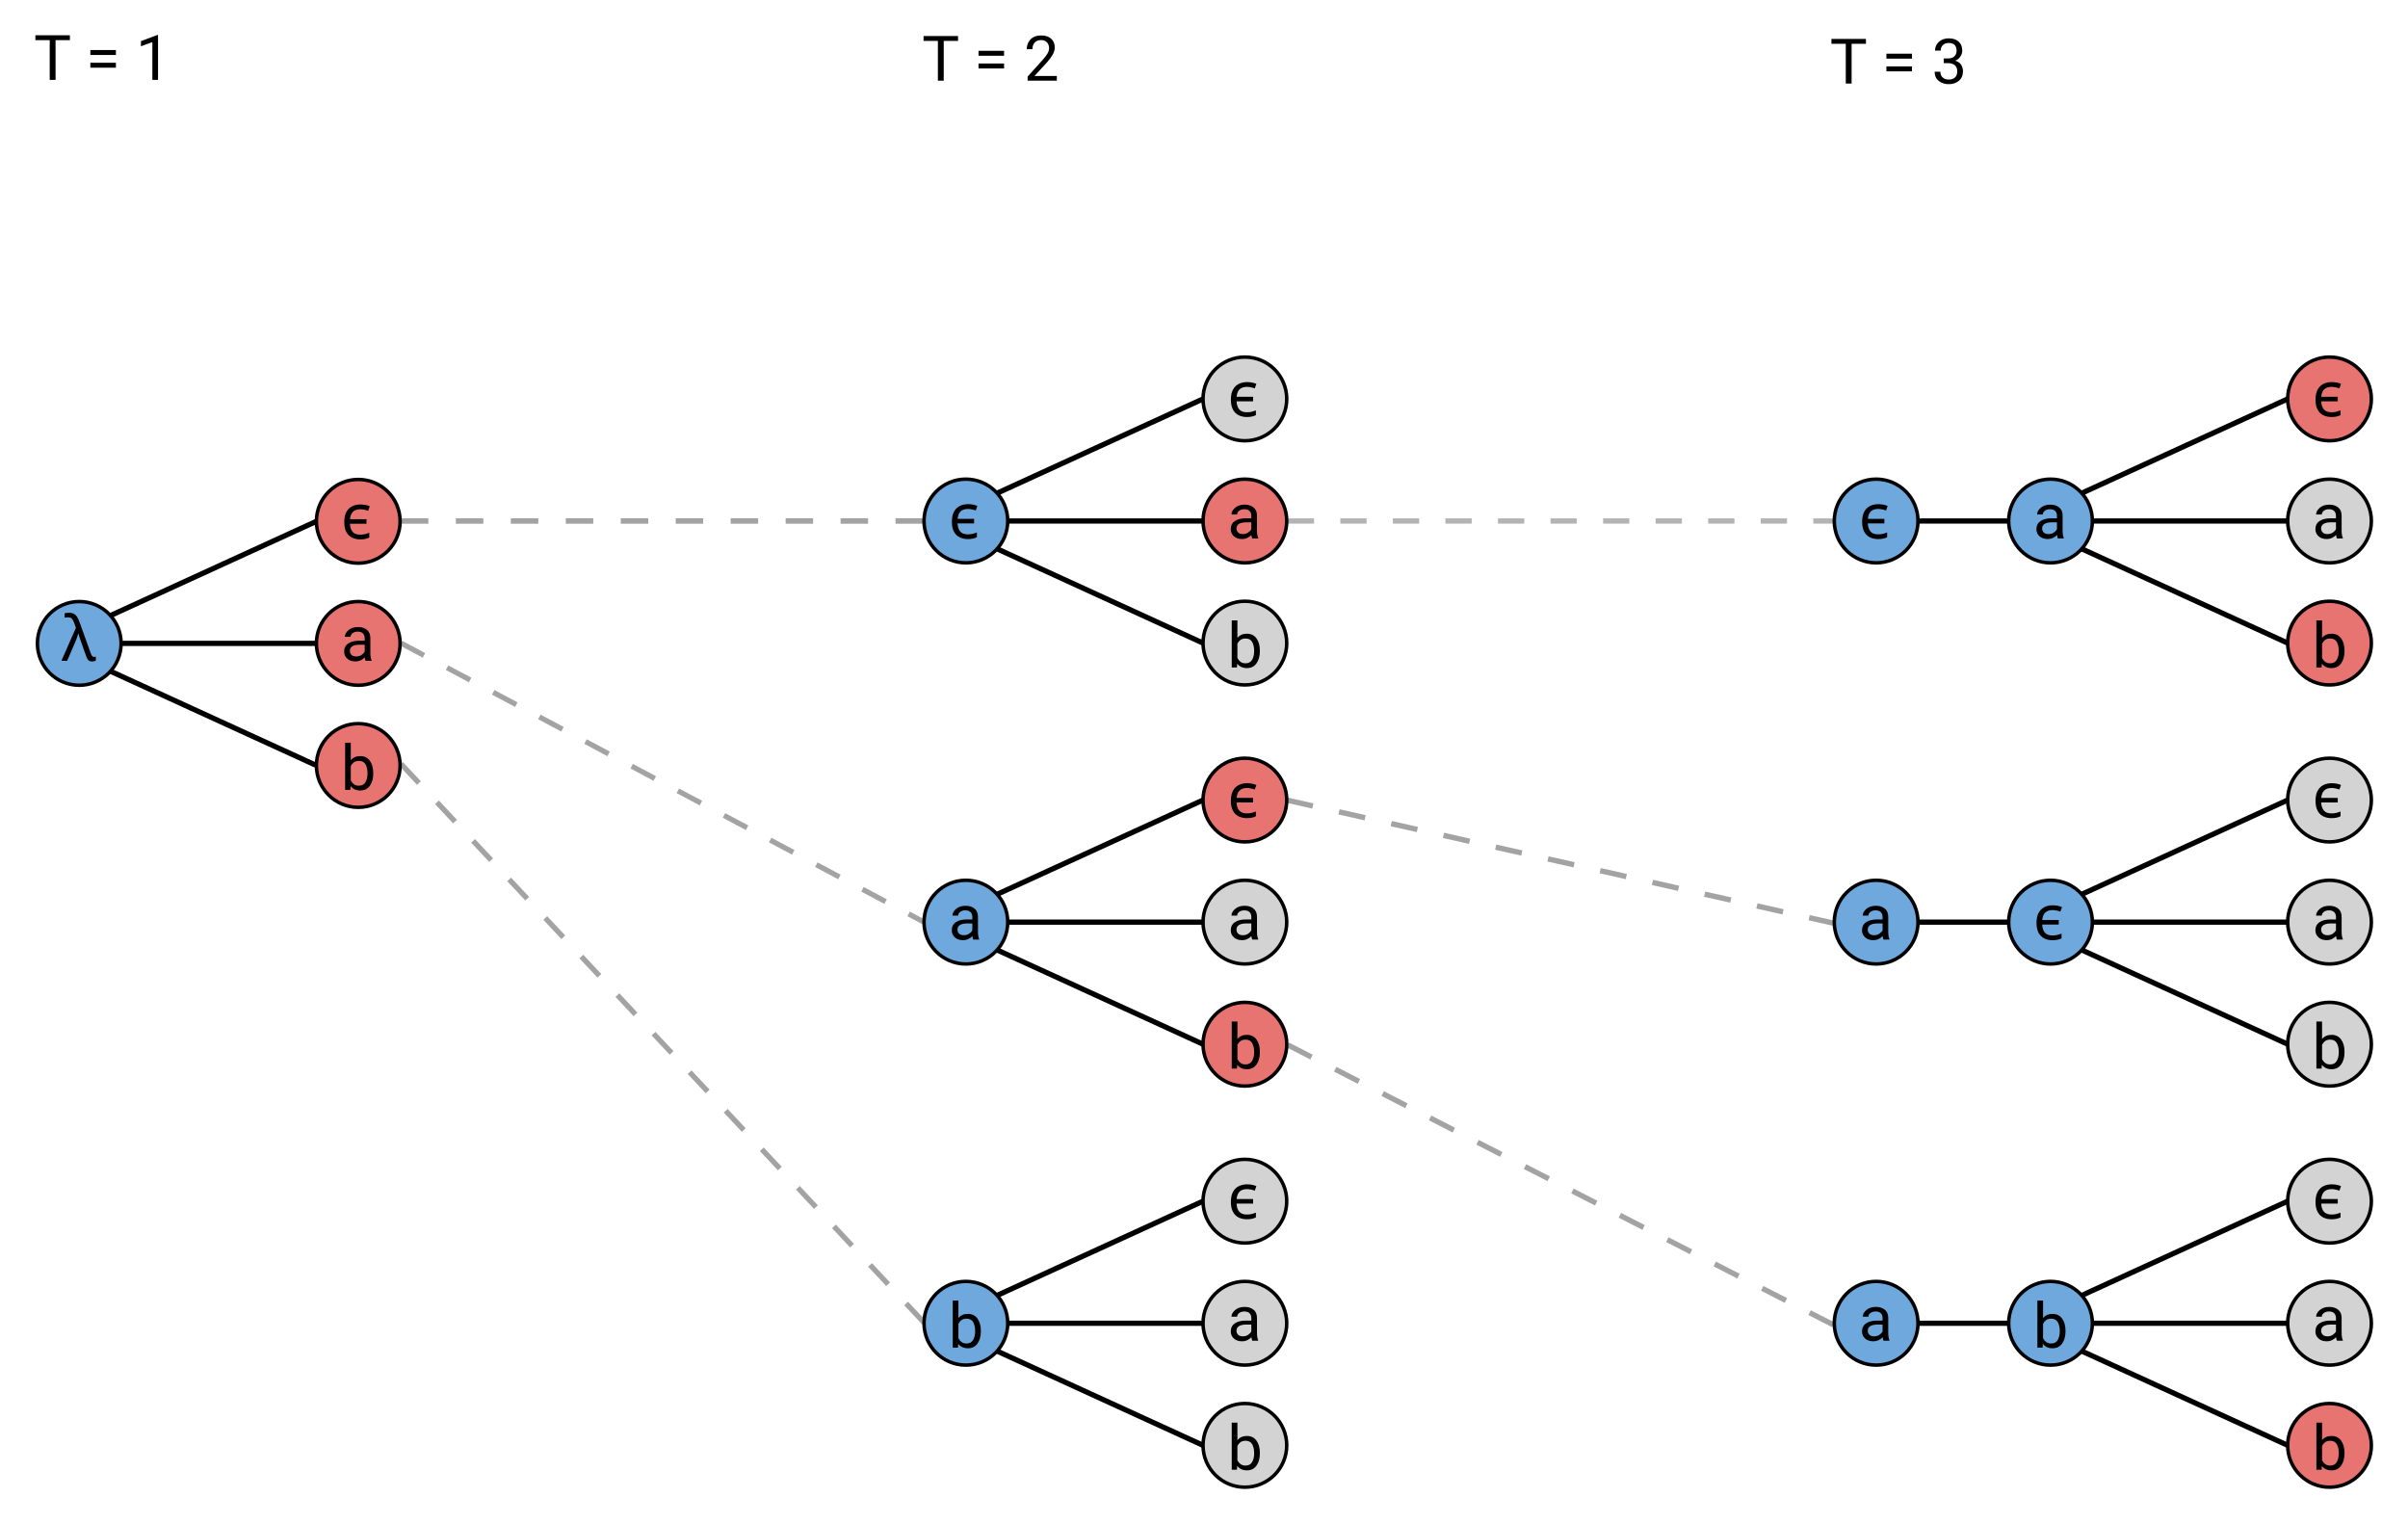
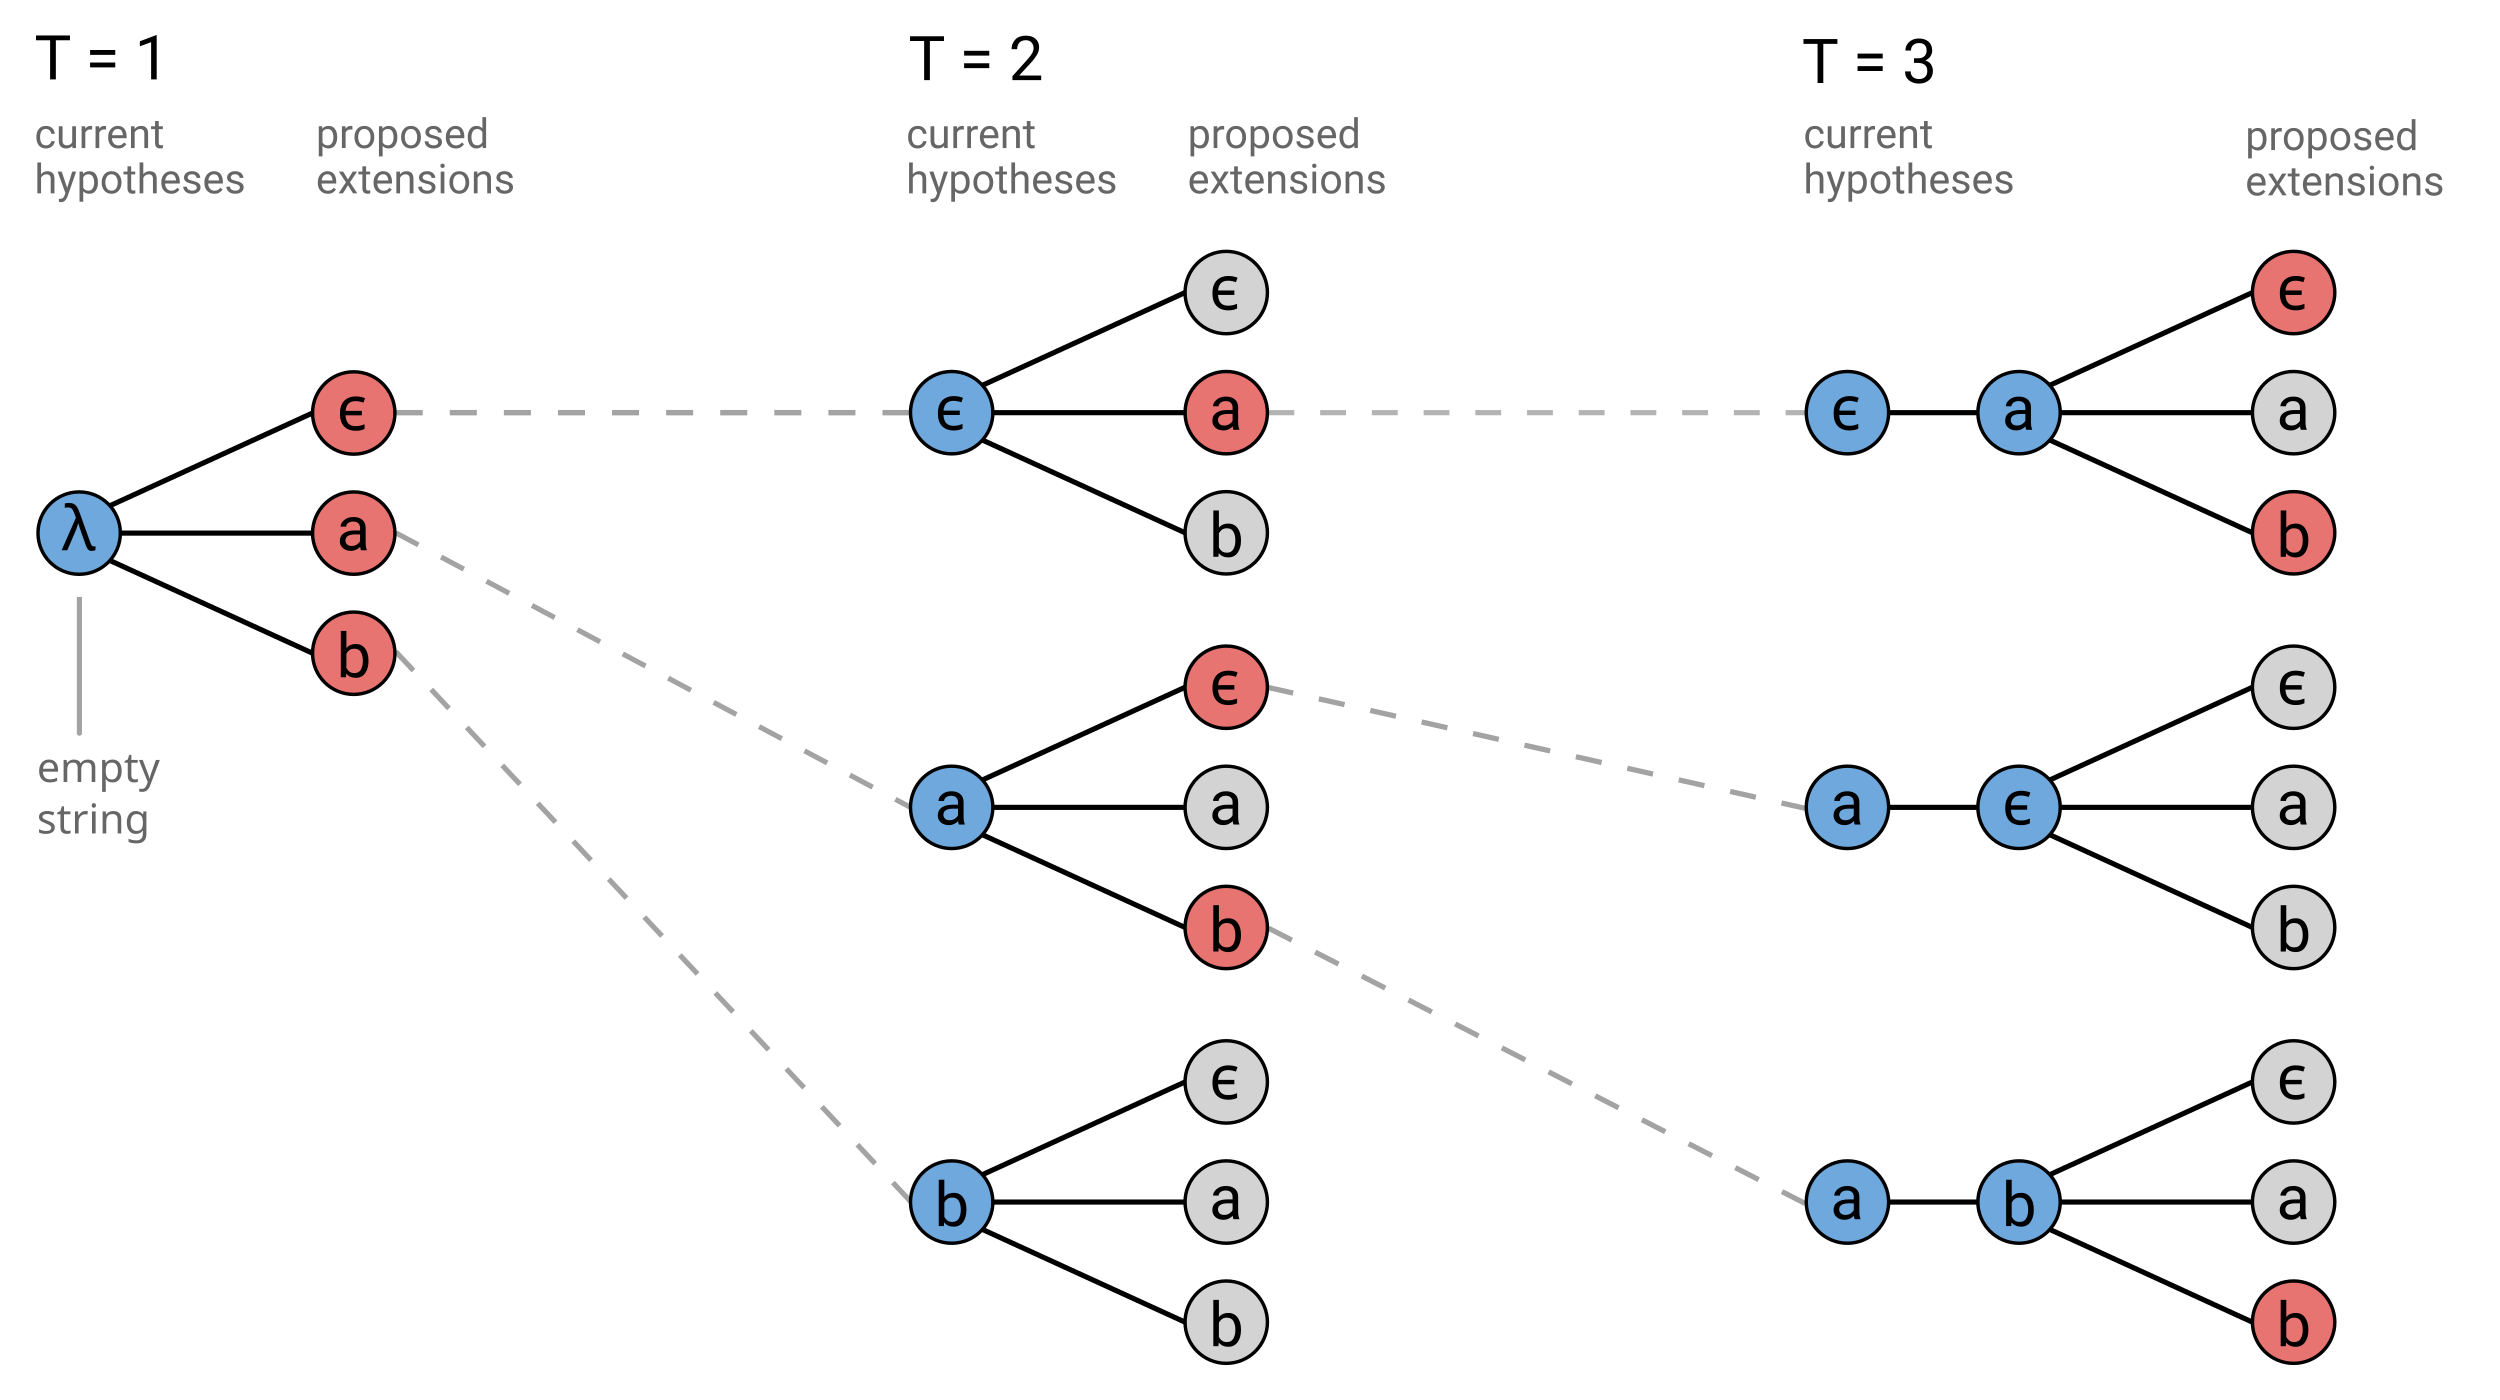
- <svg xmlns="http://www.w3.org/2000/svg" height="436.864" width="690.446" id="svg" version="1.1">
-   <defs id="defs159" />
-   <style>
+ <svg xmlns="http://www.w3.org/2000/svg" height="407.74" width="728.422" id="svg" version="1.1">
+   <defs id="defs159">
+     <style id="style3">
    svg {
      font: 400 16px/1.55em -apple-system, BlinkMacSystemFont, "Roboto", Helvetica, sans-serif;
    }
+     .caption {
+       font-size: 12px;
+       fill: rgba(0,0,0,0.6);
+     }
  </style>
-   <g id="g5051" transform="translate(224.9459,94.3641)">
+   </defs>
+   <g id="g5051" transform="translate(225.2886,65.24)">
    <path style="fill:none;stroke:#a3a3a3;stroke-width:1.529;stroke-linecap:butt;stroke-linejoin:miter;stroke-miterlimit:4;stroke-dasharray:7.644, 7.644;stroke-dashoffset:0;stroke-opacity:1" d="m 144.304,205.203 158.461,81.289 v 0" id="path935" />
    <path style="fill:none;stroke:#a3a3a3;stroke-width:1.535;stroke-linecap:butt;stroke-linejoin:miter;stroke-miterlimit:4;stroke-dasharray:7.677, 7.677;stroke-dashoffset:0;stroke-opacity:1" d="M 144.004,135.016 302.904,170.783" id="path933" />
    <path style="fill:none;stroke:#b3b3b3;stroke-width:1.507;stroke-linecap:butt;stroke-linejoin:miter;stroke-miterlimit:4;stroke-dasharray:7.534, 7.534;stroke-dashoffset:0;stroke-opacity:1" d="m 144.3,55 h 156.4 v 0" id="path931" />
    <path style="fill:none;stroke:#a3a3a3;stroke-width:1.514;stroke-linecap:butt;stroke-linejoin:miter;stroke-miterlimit:4;stroke-dasharray:7.57, 7.57;stroke-dashoffset:0;stroke-opacity:1" d="M -109.995,124.6 41.299,286.196 v 0" id="path941" />
    <path style="fill:none;stroke:#a3a3a3;stroke-width:1.5;stroke-linecap:butt;stroke-linejoin:miter;stroke-miterlimit:4;stroke-dasharray:7.5, 7.5;stroke-dashoffset:0;stroke-opacity:1" d="m -110,90 150,80 v 0" id="path939" />
    <path style="fill:none;stroke:#a3a3a3;stroke-width:1.576;stroke-linecap:butt;stroke-linejoin:miter;stroke-miterlimit:4;stroke-dasharray:7.88, 7.88;stroke-dashoffset:0;stroke-opacity:1" d="M -110,55 H 55.6 v 0" id="path937" />
    <g transform="translate(83,-10)" id="g3974">
      <circle style="fill:#6fa8dc;stroke:#000000;stroke-width:1" cx="230" cy="65" r="12" id="circle50" />
-       <text style="font-family:STIXGeneral-Italic;" x="225" y="70" font-size="18px" id="text52">ϵ</text>
+       <text style="font-size:18px;font-family:STIXGeneral-Italic" x="225" y="70" font-size="18px" id="text52">ϵ</text>
      <circle style="fill:#6fa8dc;stroke:#000000;stroke-width:1" cx="280" cy="65" r="12" id="circle54" />
-       <text x="275" y="70" font-size="18px" id="text56">a</text>
+       <text x="275" y="70" font-size="18px" id="text56" style="font-size:18px">a</text>
      <circle style="fill:#6fa8dc;stroke:#000000;stroke-width:1" cx="230" cy="180" r="12" id="circle58" />
-       <text x="225" y="185" font-size="18px" id="text60">a</text>
+       <text x="225" y="185" font-size="18px" id="text60" style="font-size:18px">a</text>
      <circle style="fill:#6fa8dc;stroke:#000000;stroke-width:1" cx="280" cy="180" r="12" id="circle62" />
-       <text style="font-family:STIXGeneral-Italic;" x="275" y="185" font-size="18px" id="text64">ϵ</text>
+       <text style="font-size:18px;font-family:STIXGeneral-Italic" x="275" y="185" font-size="18px" id="text64">ϵ</text>
      <circle style="fill:#6fa8dc;stroke:#000000;stroke-width:1" cx="230" cy="295" r="12" id="circle66" />
-       <text x="225" y="300" font-size="18px" id="text68">a</text>
+       <text x="225" y="300" font-size="18px" id="text68" style="font-size:18px">a</text>
      <circle style="fill:#6fa8dc;stroke:#000000;stroke-width:1" cx="280" cy="295" r="12" id="circle70" />
-       <text x="275" y="302" font-size="18px" id="text72">b</text>
+       <text x="275" y="302" font-size="18px" id="text72" style="font-size:18px">b</text>
      <circle style="fill:#e77471;stroke:#000000;stroke-width:1" cx="360" cy="30" r="12" id="circle74" />
-       <text style="font-family:STIXGeneral-Italic;" x="355" y="35" font-size="18px" id="text76">ϵ</text>
+       <text style="font-size:18px;font-family:STIXGeneral-Italic" x="355" y="35" font-size="18px" id="text76">ϵ</text>
      <circle style="fill:#d3d3d3;stroke:#000000;stroke-width:1" cx="360" cy="65" r="12" id="circle78" />
-       <text x="355" y="70" font-size="18px" id="text80">a</text>
+       <text x="355" y="70" font-size="18px" id="text80" style="font-size:18px">a</text>
      <circle style="fill:#e77471;stroke:#000000;stroke-width:1" cx="360" cy="100" r="12" id="circle82" />
-       <text x="355" y="107" font-size="18px" id="text84">b</text>
+       <text x="355" y="107" font-size="18px" id="text84" style="font-size:18px">b</text>
      <circle style="fill:#d3d3d3;stroke:#000000;stroke-width:1" cx="360" cy="145" r="12" id="circle86" />
-       <text style="font-family:STIXGeneral-Italic;" x="355" y="150" font-size="18px" id="text88">ϵ</text>
+       <text style="font-size:18px;font-family:STIXGeneral-Italic" x="355" y="150" font-size="18px" id="text88">ϵ</text>
      <circle style="fill:#d3d3d3;stroke:#000000;stroke-width:1" cx="360" cy="180" r="12" id="circle90" />
-       <text x="355" y="185" font-size="18px" id="text92">a</text>
+       <text x="355" y="185" font-size="18px" id="text92" style="font-size:18px">a</text>
      <circle style="fill:#d3d3d3;stroke:#000000;stroke-width:1" cx="360" cy="215" r="12" id="circle94" />
-       <text x="355" y="222" font-size="18px" id="text96">b</text>
+       <text x="355" y="222" font-size="18px" id="text96" style="font-size:18px">b</text>
      <circle style="fill:#d3d3d3;stroke:#000000;stroke-width:1" cx="360" cy="260" r="12" id="circle98" />
-       <text style="font-family:STIXGeneral-Italic;" x="355" y="265" font-size="18px" id="text100">ϵ</text>
+       <text style="font-size:18px;font-family:STIXGeneral-Italic" x="355" y="265" font-size="18px" id="text100">ϵ</text>
      <circle style="fill:#d3d3d3;stroke:#000000;stroke-width:1" cx="360" cy="295" r="12" id="circle102" />
-       <text x="355" y="300" font-size="18px" id="text104">a</text>
+       <text x="355" y="300" font-size="18px" id="text104" style="font-size:18px">a</text>
      <circle style="fill:#e77471;stroke:#000000;stroke-width:1" cx="360" cy="330" r="12" id="circle106" />
-       <text x="355" y="337" font-size="18px" id="text108">b</text>
+       <text x="355" y="337" font-size="18px" id="text108" style="font-size:18px">b</text>
      <line style="stroke:#000000;stroke-width:1.5" x1="242" y1="65" x2="268" y2="65" id="line132" />
      <line style="stroke:#000000;stroke-width:1.5" x1="242" y1="180" x2="268" y2="180" id="line134" />
      <line style="stroke:#000000;stroke-width:1.5" x1="242" y1="295" x2="268" y2="295" id="line136" />
      <line style="stroke:#000000;stroke-width:1.5" x1="289" y1="57" x2="348" y2="30" id="line138" />
      <line style="stroke:#000000;stroke-width:1.5" x1="292" y1="65" x2="348" y2="65" id="line140" />
      <line style="stroke:#000000;stroke-width:1.5" x1="289" y1="73" x2="348" y2="100" id="line142" />
      <line style="stroke:#000000;stroke-width:1.5" x1="289" y1="172" x2="348" y2="145" id="line144" />
      <line style="stroke:#000000;stroke-width:1.5" x1="292" y1="180" x2="348" y2="180" id="line146" />
      <line style="stroke:#000000;stroke-width:1.5" x1="289" y1="188" x2="348" y2="215" id="line148" />
      <line style="stroke:#000000;stroke-width:1.5" x1="289" y1="287" x2="348" y2="260" id="line150" />
      <line style="stroke:#000000;stroke-width:1.5" x1="292" y1="295" x2="348" y2="295" id="line152" />
      <line style="stroke:#000000;stroke-width:1.5" x1="289" y1="303" x2="348" y2="330" id="line154" />
    </g>
    <g transform="translate(2,-10)" id="g3921">
      <circle style="fill:#6fa8dc;stroke:#000000;stroke-width:1" cx="50" cy="65" r="12" id="circle2" />
-       <text style="font-family:STIXGeneral-Italic;" x="45" y="70" font-size="18px" id="text4">ϵ</text>
+       <text style="font-size:18px;font-family:STIXGeneral-Italic" x="45" y="70" font-size="18px" id="text4">ϵ</text>
      <circle style="fill:#6fa8dc;stroke:#000000;stroke-width:1" cx="50" cy="180" r="12" id="circle6" />
-       <text x="45" y="185" font-size="18px" id="text8">a</text>
+       <text x="45" y="185" font-size="18px" id="text8" style="font-size:18px">a</text>
      <circle style="fill:#6fa8dc;stroke:#000000;stroke-width:1" cx="50" cy="295" r="12" id="circle10" />
-       <text x="45" y="302" font-size="18px" id="text12">b</text>
+       <text x="45" y="302" font-size="18px" id="text12" style="font-size:18px">b</text>
      <circle style="fill:#d3d3d3;stroke:#000000;stroke-width:1" cx="130" cy="30" r="12" id="circle14" />
-       <text style="font-family:STIXGeneral-Italic;" x="125" y="35" font-size="18px" id="text16">ϵ</text>
+       <text style="font-size:18px;font-family:STIXGeneral-Italic" x="125" y="35" font-size="18px" id="text16">ϵ</text>
      <circle style="fill:#e77471;stroke:#000000;stroke-width:1" cx="130" cy="65" r="12" id="circle18" />
-       <text x="125" y="70" font-size="18px" id="text20">a</text>
+       <text x="125" y="70" font-size="18px" id="text20" style="font-size:18px">a</text>
      <circle style="fill:#d3d3d3;stroke:#000000;stroke-width:1" cx="130" cy="100" r="12" id="circle22" />
-       <text x="125" y="107" font-size="18px" id="text24">b</text>
+       <text x="125" y="107" font-size="18px" id="text24" style="font-size:18px">b</text>
      <circle style="fill:#e77471;stroke:#000000;stroke-width:1" cx="130" cy="145" r="12" id="circle26" />
-       <text style="font-family:STIXGeneral-Italic;" x="125" y="150" font-size="18px" id="text28">ϵ</text>
+       <text style="font-size:18px;font-family:STIXGeneral-Italic" x="125" y="150" font-size="18px" id="text28">ϵ</text>
      <circle style="fill:#d3d3d3;stroke:#000000;stroke-width:1" cx="130" cy="180" r="12" id="circle30" />
-       <text x="125" y="185" font-size="18px" id="text32">a</text>
+       <text x="125" y="185" font-size="18px" id="text32" style="font-size:18px">a</text>
      <circle style="fill:#e77471;stroke:#000000;stroke-width:1" cx="130" cy="215" r="12" id="circle34" />
-       <text x="125" y="222" font-size="18px" id="text36">b</text>
+       <text x="125" y="222" font-size="18px" id="text36" style="font-size:18px">b</text>
      <circle style="fill:#d3d3d3;stroke:#000000;stroke-width:1" cx="130" cy="260" r="12" id="circle38" />
-       <text style="font-family:STIXGeneral-Italic;" x="125" y="265" font-size="18px" id="text40">ϵ</text>
+       <text style="font-size:18px;font-family:STIXGeneral-Italic" x="125" y="265" font-size="18px" id="text40">ϵ</text>
      <circle style="fill:#d3d3d3;stroke:#000000;stroke-width:1" cx="130" cy="295" r="12" id="circle42" />
-       <text x="125" y="300" font-size="18px" id="text44">a</text>
+       <text x="125" y="300" font-size="18px" id="text44" style="font-size:18px">a</text>
      <circle style="fill:#d3d3d3;stroke:#000000;stroke-width:1" cx="130" cy="330" r="12" id="circle46" />
-       <text x="125" y="337" font-size="18px" id="text48">b</text>
+       <text x="125" y="337" font-size="18px" id="text48" style="font-size:18px">b</text>
      <line style="stroke:#000000;stroke-width:1.5" x1="59" y1="57" x2="118" y2="30" id="line114" />
      <line style="stroke:#000000;stroke-width:1.5" x1="62" y1="65" x2="118" y2="65" id="line116" />
      <line style="stroke:#000000;stroke-width:1.5" x1="59" y1="73" x2="118" y2="100" id="line118" />
      <line style="stroke:#000000;stroke-width:1.5" x1="59" y1="172" x2="118" y2="145" id="line120" />
      <line style="stroke:#000000;stroke-width:1.5" x1="62" y1="180" x2="118" y2="180" id="line122" />
      <line style="stroke:#000000;stroke-width:1.5" x1="59" y1="188" x2="118" y2="215" id="line124" />
      <line style="stroke:#000000;stroke-width:1.5" x1="59" y1="287" x2="118" y2="260" id="line126" />
      <line style="stroke:#000000;stroke-width:1.5" x1="62" y1="295" x2="118" y2="295" id="line128" />
      <line style="stroke:#000000;stroke-width:1.5" x1="59" y1="303" x2="118" y2="330" id="line130" />
    </g>
    <g transform="translate(-88.33568,-59.52786)" id="g3885">
      <circle id="circle3852" r="12" cy="149.618" cx="-113.886" style="fill:#6fa8dc;stroke:#000000;stroke-width:1" />
-       <text id="text3854" font-size="18px" y="154.618" x="-118.886" style="font-family:STIXGeneral-Italic;">λ</text>
+       <text id="text3854" font-size="18px" y="154.618" x="-118.886" style="font-size:18px;font-family:STIXGeneral-Italic">λ</text>
      <circle id="circle3856" r="12" cy="114.618" cx="-33.886" style="fill:#e77471;stroke:#000000;stroke-width:1" />
-       <text id="text3858" font-size="18px" y="119.618" x="-38.886" style="font-family:STIXGeneral-Italic;">ϵ</text>
+       <text id="text3858" font-size="18px" y="119.618" x="-38.886" style="font-size:18px;font-family:STIXGeneral-Italic">ϵ</text>
      <circle id="circle3860" r="12" cy="149.618" cx="-33.886" style="fill:#e77471;fill-opacity:1;stroke:#000000;stroke-width:1" />
-       <text id="text3862" font-size="18px" y="154.618" x="-38.886">a</text>
+       <text id="text3862" font-size="18px" y="154.618" x="-38.886" style="font-size:18px">a</text>
      <circle id="circle3864" r="12" cy="184.618" cx="-33.886" style="fill:#e77471;stroke:#000000;stroke-width:1" />
-       <text id="text3866" font-size="18px" y="191.618" x="-38.886">b</text>
+       <text id="text3866" font-size="18px" y="191.618" x="-38.886" style="font-size:18px">b</text>
      <line id="line3868" y2="114.618" x2="-45.886" y1="141.618" x1="-104.886" style="stroke:#000000;stroke-width:1.5" />
      <line id="line3870" y2="149.618" x2="-45.886" y1="149.618" x1="-101.886" style="stroke:#000000;stroke-width:1.5" />
      <line id="line3872" y2="184.618" x2="-45.886" y1="157.618" x1="-104.886" style="stroke:#000000;stroke-width:1.5" />
    </g>
-     <text x="299.746" y="-70.403" font-size="18px" id="text112">T = 3</text>
-     <text x="39.428" y="-71.229" font-size="18px" id="text110">T = 2</text>
-     <text id="text943" font-size="18px" y="-71.453" x="-215.236">T = 1</text>
+     <g transform="translate(515.4157)" id="g950">
+       <g id="g987" transform="translate(0,29.34819)">
+         <text style="font-size:18px" id="text112" font-size="18px" y="-70.403" x="299.746" transform="translate(-515.4157)">T = 3</text>
+         <text style="font-size:18px" id="text110" font-size="18px" y="-71.229" x="39.428" transform="translate(-515.4157)">T = 2</text>
+         <text style="font-size:18px" x="-215.236" y="-71.453" font-size="18px" id="text943" transform="translate(-515.4157)">T = 1</text>
+         <g id="g925" transform="translate(-515.4157)">
+           <text class="caption" y="-51.453" x="-215.236" id="text113" style="font-size:12px">
+             <tspan id="tspan108">current</tspan>
+             <tspan x="-215.236" dy="1.1em" id="tspan110">hypotheses</tspan>
+           </text>
+           <text style="font-size:12px" id="text926" x="-133.236" y="-51.453" class="caption">proposed<tspan id="tspan924" x="-133.236" dy="13.2">extensions</tspan>
+           </text>
+         </g>
+         <g transform="translate(-261.4157)" id="g937">
+           <text style="font-size:12px" id="text931" x="-215.236" y="-51.453" class="caption">
+             <tspan id="tspan927">current</tspan>
+             <tspan id="tspan929" dy="1.1em" x="-215.236">hypotheses</tspan>
+           </text>
+           <text class="caption" y="-51.453" x="-133.236" id="text935" style="font-size:12px">proposed<tspan dy="13.2" x="-133.236" id="tspan933">extensions</tspan>
+           </text>
+         </g>
+         <text class="caption" y="-51.453" x="-215.236" id="text944" style="font-size:12px">
+           <tspan id="tspan939">current</tspan>
+           <tspan x="-215.236" dy="1.1em" id="tspan941">hypotheses</tspan>
+         </text>
+         <text style="font-size:12px" id="text948" x="-86.495" y="-50.869" class="caption">proposed<tspan id="tspan946" x="-86.495" dy="13.2">extensions</tspan>
+         </text>
+       </g>
+     </g>
+     <g id="g1007" transform="translate(0,-4)">
+       <text style="font-style:normal;font-variant:normal;font-weight:normal;font-stretch:normal;font-size:12px;font-family:sans-serif;-inkscape-font-specification:'sans-serif, Normal';font-variant-ligatures:normal;font-variant-caps:normal;font-variant-numeric:normal;font-feature-settings:normal;text-align:start;writing-mode:lr-tb;text-anchor:start" id="text994" x="-214.538" y="137.264" class="caption" transform="translate(0,29.34819)">
+         <tspan y="137.264" x="-214.538" id="tspan996">empty</tspan>
+         <tspan id="tspan998" y="152.264" x="-214.538">string</tspan>
+       </text>
+       <path id="path989" d="m -202.155,112.688 c 0,40.898 0,39.73 0,39.73" style="fill:none;stroke:#a3a3a3;stroke-width:1.5;stroke-linecap:butt;stroke-linejoin:miter;stroke-miterlimit:4;stroke-dasharray:none;stroke-opacity:1" />
+     </g>
  </g>
</svg>
